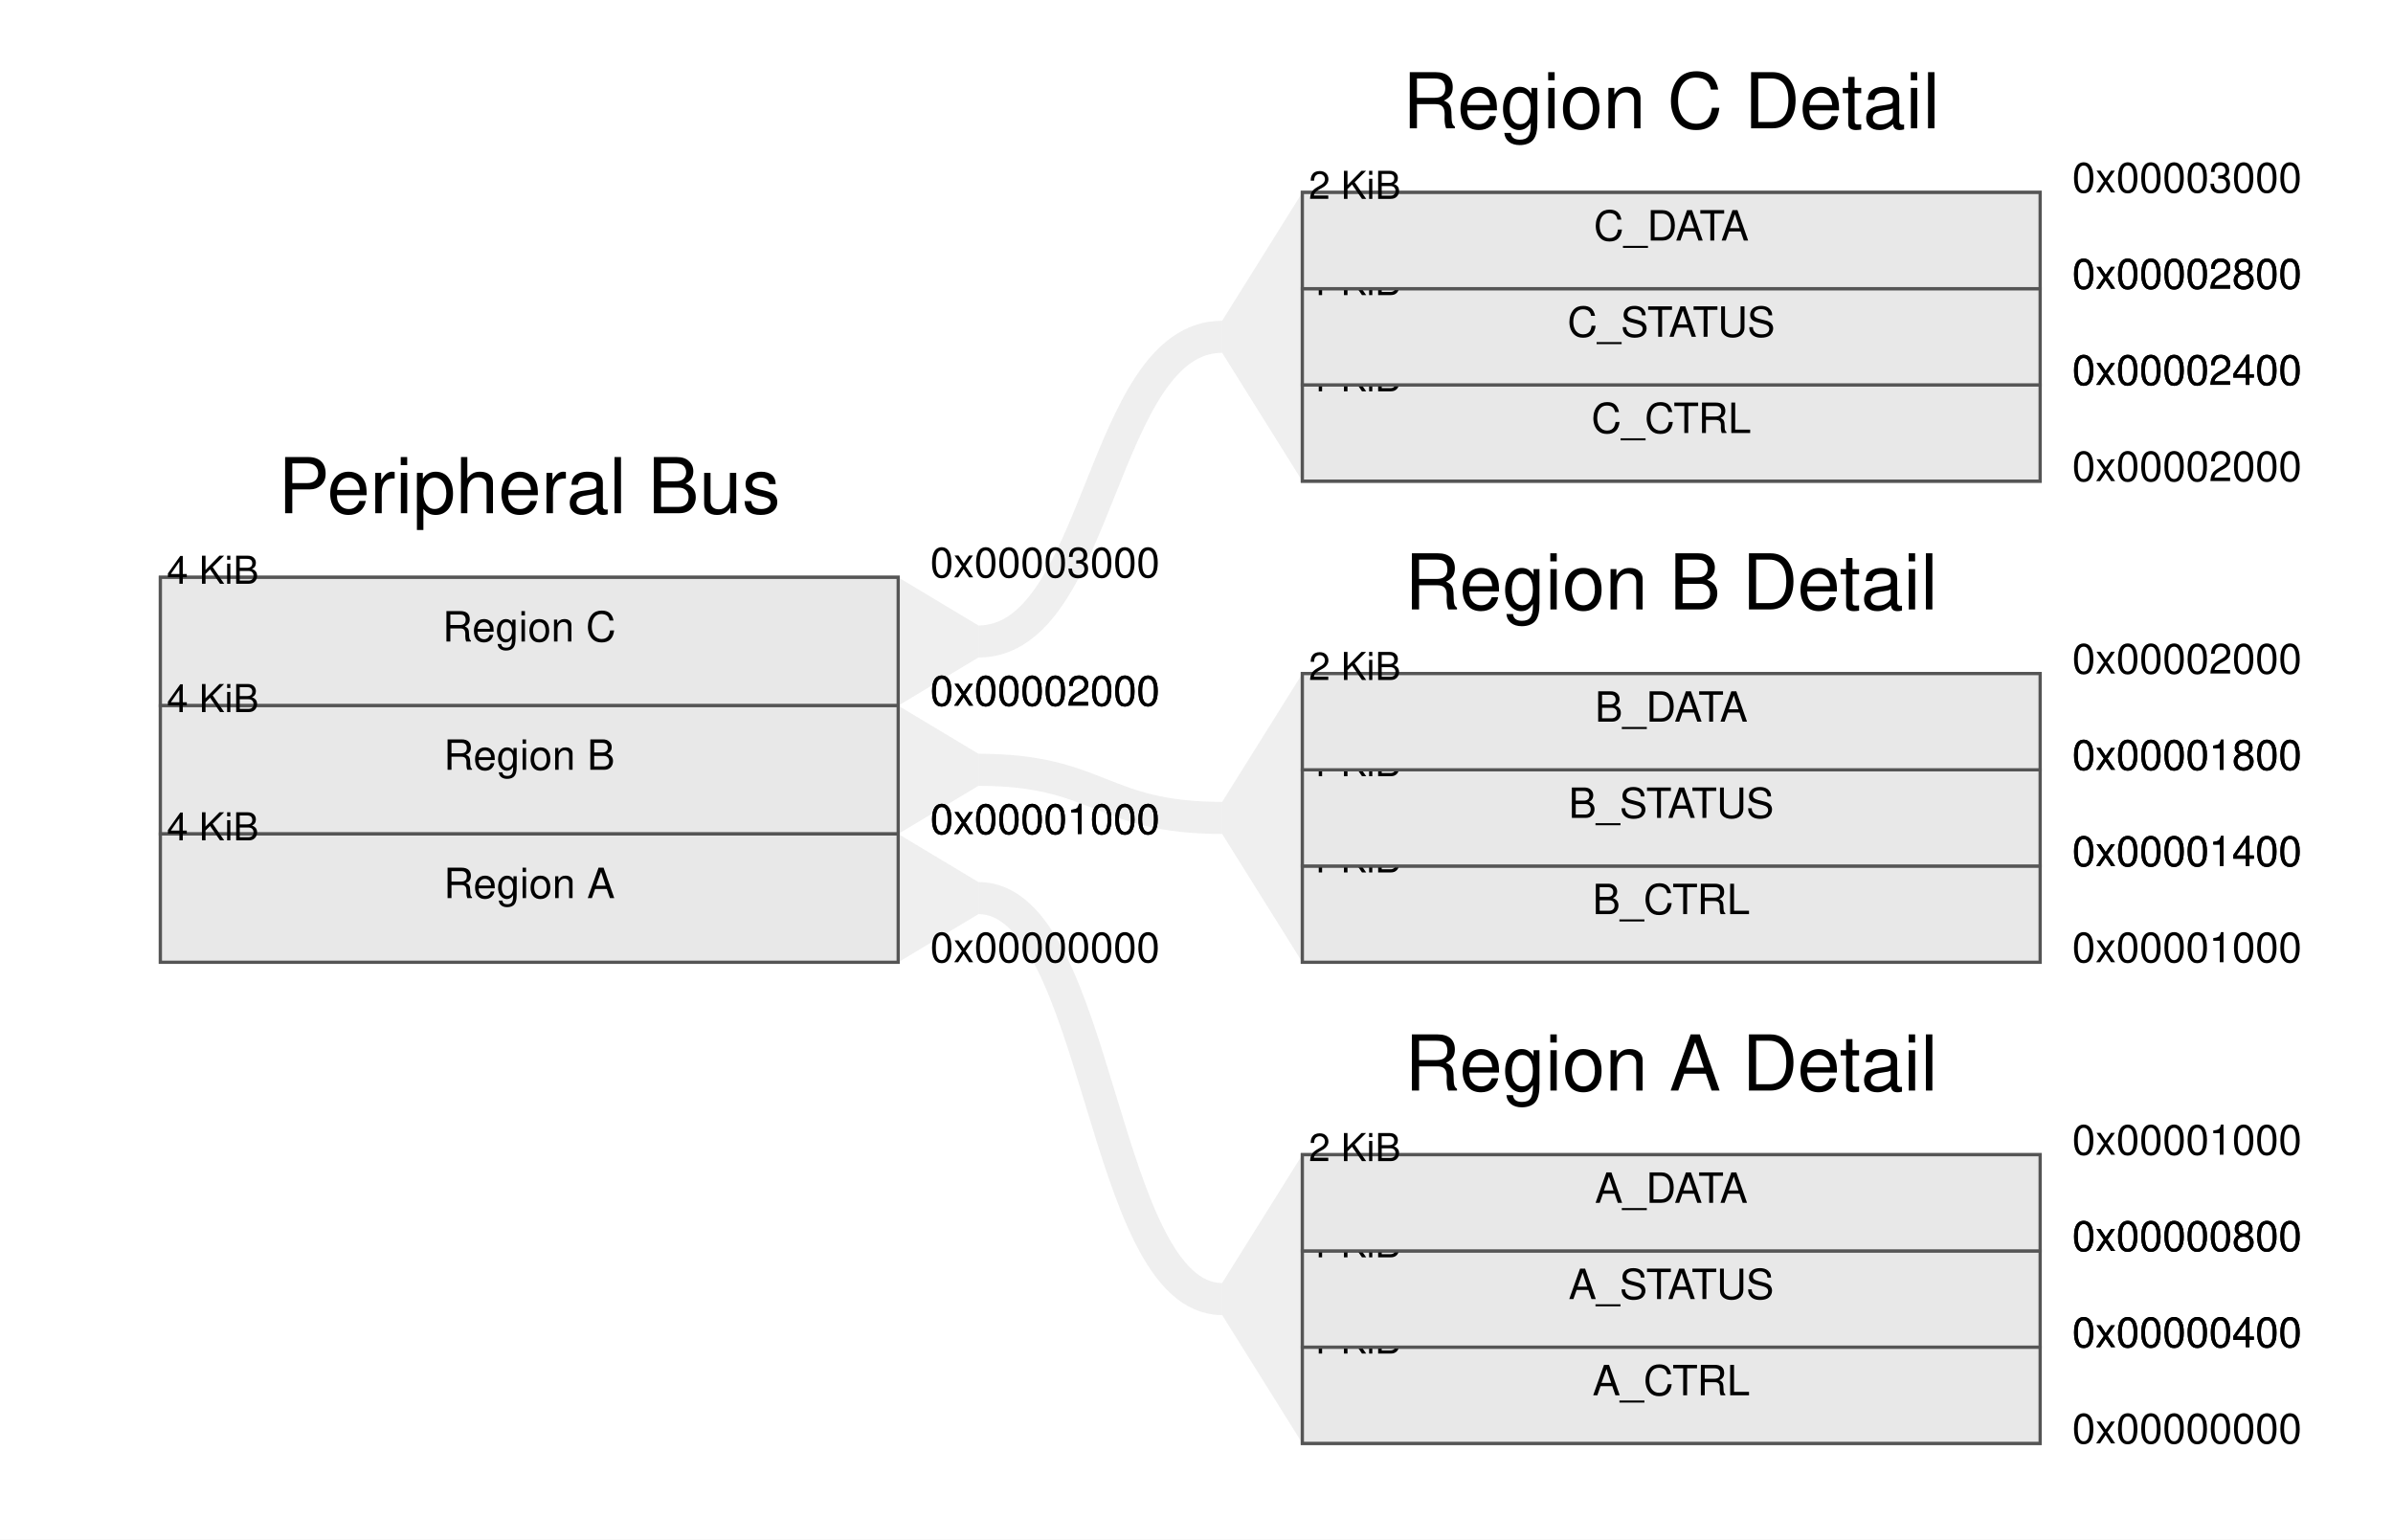
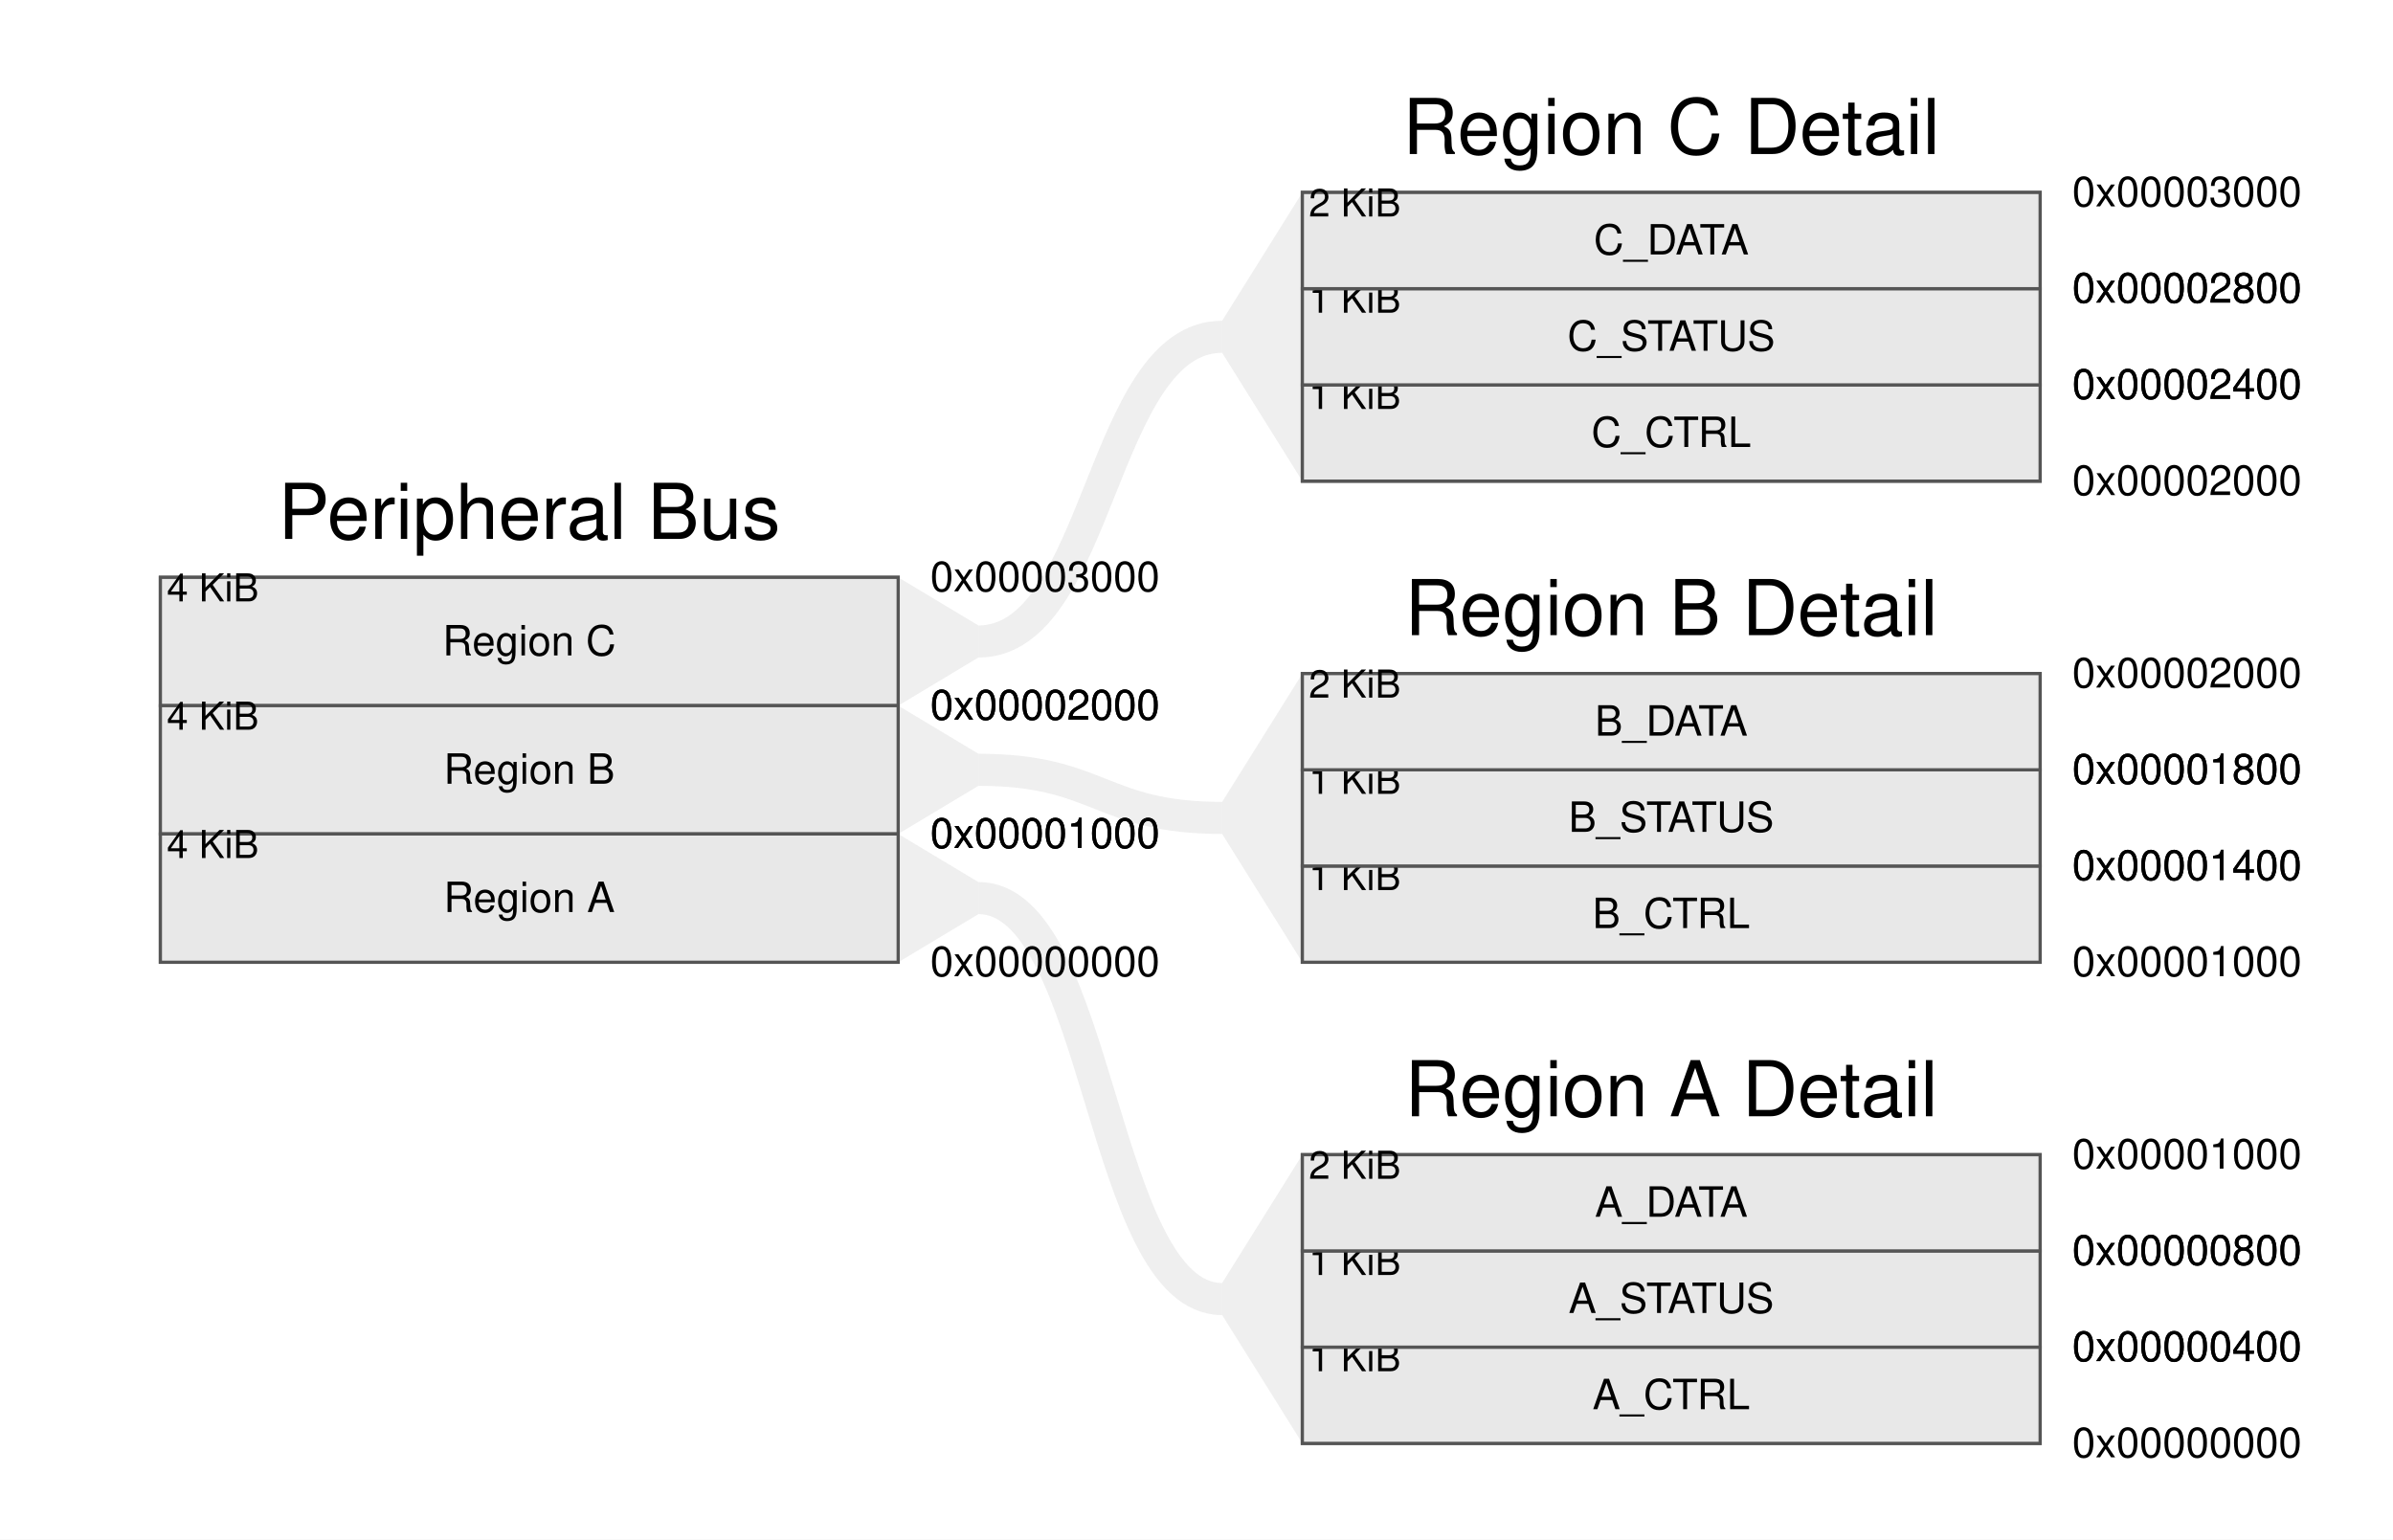
<svg xmlns="http://www.w3.org/2000/svg" width="746" height="480" viewBox="0 0 746 480">
  <rect x="0" y="0" width="746" height="480" fill="#ffffff" />
  <g>
    <g>
      <path d="M 280.0,220.0 L 305.0,205.0 L 305.0,195.0 L 280.0,180.0 Z" fill="#e8e8e8" stroke="none" opacity="0.7" />
      <path d="M 381.0,110.0 L 406.0,150.0 L 406.0,60.0 L 381.0,100.0 Z" fill="#e8e8e8" stroke="none" opacity="0.7" />
      <path d="M 305.0,200.0 C 343.0,200.0 343.0,105.0 381.0,105.0" fill="none" stroke="#e8e8e8" stroke-width="10" stroke-linecap="butt" opacity="0.7" />
    </g>
    <g>
      <path d="M 280.0,260.0 L 305.0,245.0 L 305.0,235.0 L 280.0,220.0 Z" fill="#e8e8e8" stroke="none" opacity="0.7" />
      <path d="M 381.0,260.0 L 406.0,300.0 L 406.0,210.0 L 381.0,250.0 Z" fill="#e8e8e8" stroke="none" opacity="0.7" />
      <path d="M 305.0,240.0 C 343.0,240.0 343.0,255.0 381.0,255.0" fill="none" stroke="#e8e8e8" stroke-width="10" stroke-linecap="butt" opacity="0.7" />
    </g>
    <g>
      <path d="M 280.0,300.0 L 305.0,285.0 L 305.0,275.0 L 280.0,260.0 Z" fill="#e8e8e8" stroke="none" opacity="0.7" />
      <path d="M 381.0,410.0 L 406.0,450.0 L 406.0,360.0 L 381.0,400.0 Z" fill="#e8e8e8" stroke="none" opacity="0.7" />
      <path d="M 305.0,280.0 C 343.0,280.0 343.0,405.0 381.0,405.0" fill="none" stroke="#e8e8e8" stroke-width="10" stroke-linecap="butt" opacity="0.7" />
    </g>
  </g>
  <g>
-     <text x="115.0" y="-20" stroke="none" fill="#000000" stroke-width="0" font-size="24px" font-weight="normal" font-family="Helvetica" text-anchor="middle" alignment-baseline="middle" transform="translate(50.0,180.0)">Peripheral Bus</text>
+     <text x="115.0" y="-20" stroke="none" fill="#000000" stroke-width="0" font-size="24px" font-weight="normal" font-family="Helvetica" text-anchor="middle" dominant-baseline="middle" transform="translate(50.0,180.0)">Peripheral Bus</text>
    <g transform="translate(50.0,180.0)">
      <rect x="0" y="0" width="230.0" height="120.0" fill="#ffffff" stroke="#555555" stroke-width="1" />
      <rect x="0" y="0.0" width="230.0" height="40.0" fill="#e8e8e8" stroke="#555555" stroke-width="1" />
-       <text x="115.0" y="20.0" stroke="none" fill="#000000" stroke-width="0" font-size="13" font-weight="normal" font-family="Helvetica" text-anchor="middle" alignment-baseline="middle">Region C</text>
-       <text x="240.0" y="40.0" stroke="none" fill="#000000" stroke-width="0" font-size="13" font-weight="normal" font-family="Helvetica" text-anchor="start" alignment-baseline="middle">0x00002000</text>
-       <text x="240.0" y="0.0" stroke="none" fill="#000000" stroke-width="0" font-size="13" font-weight="normal" font-family="Helvetica" text-anchor="start" alignment-baseline="middle">0x00003000</text>
-       <text x="2" y="2.0" stroke="none" fill="#000000" stroke-width="0" font-size="12px" font-weight="normal" font-family="Helvetica" text-anchor="start" alignment-baseline="hanging">4 KiB</text>
+       <text x="115.0" y="20.0" stroke="none" fill="#000000" stroke-width="0" font-size="13" font-weight="normal" font-family="Helvetica" text-anchor="middle" dominant-baseline="middle">Region C</text>
+       <text x="240.0" y="40.0" stroke="none" fill="#000000" stroke-width="0" font-size="13" font-weight="normal" font-family="Helvetica" text-anchor="start" dominant-baseline="middle">0x00002000</text>
+       <text x="240.0" y="0.0" stroke="none" fill="#000000" stroke-width="0" font-size="13" font-weight="normal" font-family="Helvetica" text-anchor="start" dominant-baseline="middle">0x00003000</text>
+       <text x="2" y="2.0" stroke="none" fill="#000000" stroke-width="0" font-size="12px" font-weight="normal" font-family="Helvetica" text-anchor="start" dominant-baseline="hanging">4 KiB</text>
      <rect x="0" y="40.0" width="230.0" height="40.0" fill="#e8e8e8" stroke="#555555" stroke-width="1" />
-       <text x="115.0" y="60.0" stroke="none" fill="#000000" stroke-width="0" font-size="13" font-weight="normal" font-family="Helvetica" text-anchor="middle" alignment-baseline="middle">Region B</text>
-       <text x="240.0" y="80.0" stroke="none" fill="#000000" stroke-width="0" font-size="13" font-weight="normal" font-family="Helvetica" text-anchor="start" alignment-baseline="middle">0x00001000</text>
-       <text x="240.0" y="40.0" stroke="none" fill="#000000" stroke-width="0" font-size="13" font-weight="normal" font-family="Helvetica" text-anchor="start" alignment-baseline="middle">0x00002000</text>
-       <text x="2" y="42.0" stroke="none" fill="#000000" stroke-width="0" font-size="12px" font-weight="normal" font-family="Helvetica" text-anchor="start" alignment-baseline="hanging">4 KiB</text>
+       <text x="115.0" y="60.0" stroke="none" fill="#000000" stroke-width="0" font-size="13" font-weight="normal" font-family="Helvetica" text-anchor="middle" dominant-baseline="middle">Region B</text>
+       <text x="240.0" y="80.0" stroke="none" fill="#000000" stroke-width="0" font-size="13" font-weight="normal" font-family="Helvetica" text-anchor="start" dominant-baseline="middle">0x00001000</text>
+       <text x="240.0" y="40.0" stroke="none" fill="#000000" stroke-width="0" font-size="13" font-weight="normal" font-family="Helvetica" text-anchor="start" dominant-baseline="middle">0x00002000</text>
+       <text x="2" y="42.0" stroke="none" fill="#000000" stroke-width="0" font-size="12px" font-weight="normal" font-family="Helvetica" text-anchor="start" dominant-baseline="hanging">4 KiB</text>
      <rect x="0" y="80.0" width="230.0" height="40.0" fill="#e8e8e8" stroke="#555555" stroke-width="1" />
-       <text x="115.0" y="100.0" stroke="none" fill="#000000" stroke-width="0" font-size="13" font-weight="normal" font-family="Helvetica" text-anchor="middle" alignment-baseline="middle">Region A</text>
-       <text x="240.0" y="120.0" stroke="none" fill="#000000" stroke-width="0" font-size="13" font-weight="normal" font-family="Helvetica" text-anchor="start" alignment-baseline="middle">0x00000000</text>
-       <text x="240.0" y="80.0" stroke="none" fill="#000000" stroke-width="0" font-size="13" font-weight="normal" font-family="Helvetica" text-anchor="start" alignment-baseline="middle">0x00001000</text>
-       <text x="2" y="82.0" stroke="none" fill="#000000" stroke-width="0" font-size="12px" font-weight="normal" font-family="Helvetica" text-anchor="start" alignment-baseline="hanging">4 KiB</text>
+       <text x="115.0" y="100.0" stroke="none" fill="#000000" stroke-width="0" font-size="13" font-weight="normal" font-family="Helvetica" text-anchor="middle" dominant-baseline="middle">Region A</text>
+       <text x="240.0" y="120.0" stroke="none" fill="#000000" stroke-width="0" font-size="13" font-weight="normal" font-family="Helvetica" text-anchor="start" dominant-baseline="middle">0x00000000</text>
+       <text x="240.0" y="80.0" stroke="none" fill="#000000" stroke-width="0" font-size="13" font-weight="normal" font-family="Helvetica" text-anchor="start" dominant-baseline="middle">0x00001000</text>
+       <text x="2" y="82.0" stroke="none" fill="#000000" stroke-width="0" font-size="12px" font-weight="normal" font-family="Helvetica" text-anchor="start" dominant-baseline="hanging">4 KiB</text>
    </g>
  </g>
  <g>
-     <text x="115.0" y="-20" stroke="none" fill="#000000" stroke-width="0" font-size="24px" font-weight="normal" font-family="Helvetica" text-anchor="middle" alignment-baseline="middle" transform="translate(406.0,60.0)">Region C Detail</text>
+     <text x="115.0" y="-20" stroke="none" fill="#000000" stroke-width="0" font-size="24px" font-weight="normal" font-family="Helvetica" text-anchor="middle" dominant-baseline="middle" transform="translate(406.0,60.0)">Region C Detail</text>
    <g transform="translate(406.0,60.0)">
      <rect x="0" y="0" width="230.0" height="90.0" fill="#ffffff" stroke="#555555" stroke-width="1" />
      <rect x="0" y="60.0" width="230.0" height="30.0" fill="#e8e8e8" stroke="#555555" stroke-width="1" />
-       <text x="115.0" y="75.0" stroke="none" fill="#000000" stroke-width="0" font-size="13" font-weight="normal" font-family="Helvetica" text-anchor="middle" alignment-baseline="middle">C_CTRL</text>
-       <text x="240.0" y="90.0" stroke="none" fill="#000000" stroke-width="0" font-size="13" font-weight="normal" font-family="Helvetica" text-anchor="start" alignment-baseline="middle">0x00002000</text>
-       <text x="240.0" y="60.0" stroke="none" fill="#000000" stroke-width="0" font-size="13" font-weight="normal" font-family="Helvetica" text-anchor="start" alignment-baseline="middle">0x00002400</text>
-       <text x="2" y="62.0" stroke="none" fill="#000000" stroke-width="0" font-size="12px" font-weight="normal" font-family="Helvetica" text-anchor="start" alignment-baseline="hanging">1 KiB</text>
+       <text x="115.0" y="75.0" stroke="none" fill="#000000" stroke-width="0" font-size="13" font-weight="normal" font-family="Helvetica" text-anchor="middle" dominant-baseline="middle">C_CTRL</text>
+       <text x="240.0" y="90.0" stroke="none" fill="#000000" stroke-width="0" font-size="13" font-weight="normal" font-family="Helvetica" text-anchor="start" dominant-baseline="middle">0x00002000</text>
+       <text x="240.0" y="60.0" stroke="none" fill="#000000" stroke-width="0" font-size="13" font-weight="normal" font-family="Helvetica" text-anchor="start" dominant-baseline="middle">0x00002400</text>
+       <text x="2" y="62.0" stroke="none" fill="#000000" stroke-width="0" font-size="12px" font-weight="normal" font-family="Helvetica" text-anchor="start" dominant-baseline="hanging">1 KiB</text>
      <rect x="0" y="30.0" width="230.0" height="30.0" fill="#e8e8e8" stroke="#555555" stroke-width="1" />
-       <text x="115.0" y="45.0" stroke="none" fill="#000000" stroke-width="0" font-size="13" font-weight="normal" font-family="Helvetica" text-anchor="middle" alignment-baseline="middle">C_STATUS</text>
-       <text x="240.0" y="60.0" stroke="none" fill="#000000" stroke-width="0" font-size="13" font-weight="normal" font-family="Helvetica" text-anchor="start" alignment-baseline="middle">0x00002400</text>
-       <text x="240.0" y="30.0" stroke="none" fill="#000000" stroke-width="0" font-size="13" font-weight="normal" font-family="Helvetica" text-anchor="start" alignment-baseline="middle">0x00002800</text>
-       <text x="2" y="32.0" stroke="none" fill="#000000" stroke-width="0" font-size="12px" font-weight="normal" font-family="Helvetica" text-anchor="start" alignment-baseline="hanging">1 KiB</text>
+       <text x="115.0" y="45.0" stroke="none" fill="#000000" stroke-width="0" font-size="13" font-weight="normal" font-family="Helvetica" text-anchor="middle" dominant-baseline="middle">C_STATUS</text>
+       <text x="240.0" y="60.0" stroke="none" fill="#000000" stroke-width="0" font-size="13" font-weight="normal" font-family="Helvetica" text-anchor="start" dominant-baseline="middle">0x00002400</text>
+       <text x="240.0" y="30.0" stroke="none" fill="#000000" stroke-width="0" font-size="13" font-weight="normal" font-family="Helvetica" text-anchor="start" dominant-baseline="middle">0x00002800</text>
+       <text x="2" y="32.0" stroke="none" fill="#000000" stroke-width="0" font-size="12px" font-weight="normal" font-family="Helvetica" text-anchor="start" dominant-baseline="hanging">1 KiB</text>
      <rect x="0" y="0.0" width="230.0" height="30.0" fill="#e8e8e8" stroke="#555555" stroke-width="1" />
-       <text x="115.0" y="15.0" stroke="none" fill="#000000" stroke-width="0" font-size="13" font-weight="normal" font-family="Helvetica" text-anchor="middle" alignment-baseline="middle">C_DATA</text>
-       <text x="240.0" y="30.0" stroke="none" fill="#000000" stroke-width="0" font-size="13" font-weight="normal" font-family="Helvetica" text-anchor="start" alignment-baseline="middle">0x00002800</text>
-       <text x="240.0" y="0.0" stroke="none" fill="#000000" stroke-width="0" font-size="13" font-weight="normal" font-family="Helvetica" text-anchor="start" alignment-baseline="middle">0x00003000</text>
-       <text x="2" y="2.0" stroke="none" fill="#000000" stroke-width="0" font-size="12px" font-weight="normal" font-family="Helvetica" text-anchor="start" alignment-baseline="hanging">2 KiB</text>
+       <text x="115.0" y="15.0" stroke="none" fill="#000000" stroke-width="0" font-size="13" font-weight="normal" font-family="Helvetica" text-anchor="middle" dominant-baseline="middle">C_DATA</text>
+       <text x="240.0" y="30.0" stroke="none" fill="#000000" stroke-width="0" font-size="13" font-weight="normal" font-family="Helvetica" text-anchor="start" dominant-baseline="middle">0x00002800</text>
+       <text x="240.0" y="0.0" stroke="none" fill="#000000" stroke-width="0" font-size="13" font-weight="normal" font-family="Helvetica" text-anchor="start" dominant-baseline="middle">0x00003000</text>
+       <text x="2" y="2.0" stroke="none" fill="#000000" stroke-width="0" font-size="12px" font-weight="normal" font-family="Helvetica" text-anchor="start" dominant-baseline="hanging">2 KiB</text>
    </g>
  </g>
  <g>
-     <text x="115.0" y="-20" stroke="none" fill="#000000" stroke-width="0" font-size="24px" font-weight="normal" font-family="Helvetica" text-anchor="middle" alignment-baseline="middle" transform="translate(406.0,210.0)">Region B Detail</text>
+     <text x="115.0" y="-20" stroke="none" fill="#000000" stroke-width="0" font-size="24px" font-weight="normal" font-family="Helvetica" text-anchor="middle" dominant-baseline="middle" transform="translate(406.0,210.0)">Region B Detail</text>
    <g transform="translate(406.0,210.0)">
      <rect x="0" y="0" width="230.0" height="90.0" fill="#ffffff" stroke="#555555" stroke-width="1" />
      <rect x="0" y="60.0" width="230.0" height="30.0" fill="#e8e8e8" stroke="#555555" stroke-width="1" />
-       <text x="115.0" y="75.0" stroke="none" fill="#000000" stroke-width="0" font-size="13" font-weight="normal" font-family="Helvetica" text-anchor="middle" alignment-baseline="middle">B_CTRL</text>
-       <text x="240.0" y="90.0" stroke="none" fill="#000000" stroke-width="0" font-size="13" font-weight="normal" font-family="Helvetica" text-anchor="start" alignment-baseline="middle">0x00001000</text>
-       <text x="240.0" y="60.0" stroke="none" fill="#000000" stroke-width="0" font-size="13" font-weight="normal" font-family="Helvetica" text-anchor="start" alignment-baseline="middle">0x00001400</text>
-       <text x="2" y="62.0" stroke="none" fill="#000000" stroke-width="0" font-size="12px" font-weight="normal" font-family="Helvetica" text-anchor="start" alignment-baseline="hanging">1 KiB</text>
+       <text x="115.0" y="75.0" stroke="none" fill="#000000" stroke-width="0" font-size="13" font-weight="normal" font-family="Helvetica" text-anchor="middle" dominant-baseline="middle">B_CTRL</text>
+       <text x="240.0" y="90.0" stroke="none" fill="#000000" stroke-width="0" font-size="13" font-weight="normal" font-family="Helvetica" text-anchor="start" dominant-baseline="middle">0x00001000</text>
+       <text x="240.0" y="60.0" stroke="none" fill="#000000" stroke-width="0" font-size="13" font-weight="normal" font-family="Helvetica" text-anchor="start" dominant-baseline="middle">0x00001400</text>
+       <text x="2" y="62.0" stroke="none" fill="#000000" stroke-width="0" font-size="12px" font-weight="normal" font-family="Helvetica" text-anchor="start" dominant-baseline="hanging">1 KiB</text>
      <rect x="0" y="30.0" width="230.0" height="30.0" fill="#e8e8e8" stroke="#555555" stroke-width="1" />
-       <text x="115.0" y="45.0" stroke="none" fill="#000000" stroke-width="0" font-size="13" font-weight="normal" font-family="Helvetica" text-anchor="middle" alignment-baseline="middle">B_STATUS</text>
-       <text x="240.0" y="60.0" stroke="none" fill="#000000" stroke-width="0" font-size="13" font-weight="normal" font-family="Helvetica" text-anchor="start" alignment-baseline="middle">0x00001400</text>
-       <text x="240.0" y="30.0" stroke="none" fill="#000000" stroke-width="0" font-size="13" font-weight="normal" font-family="Helvetica" text-anchor="start" alignment-baseline="middle">0x00001800</text>
-       <text x="2" y="32.0" stroke="none" fill="#000000" stroke-width="0" font-size="12px" font-weight="normal" font-family="Helvetica" text-anchor="start" alignment-baseline="hanging">1 KiB</text>
+       <text x="115.0" y="45.0" stroke="none" fill="#000000" stroke-width="0" font-size="13" font-weight="normal" font-family="Helvetica" text-anchor="middle" dominant-baseline="middle">B_STATUS</text>
+       <text x="240.0" y="60.0" stroke="none" fill="#000000" stroke-width="0" font-size="13" font-weight="normal" font-family="Helvetica" text-anchor="start" dominant-baseline="middle">0x00001400</text>
+       <text x="240.0" y="30.0" stroke="none" fill="#000000" stroke-width="0" font-size="13" font-weight="normal" font-family="Helvetica" text-anchor="start" dominant-baseline="middle">0x00001800</text>
+       <text x="2" y="32.0" stroke="none" fill="#000000" stroke-width="0" font-size="12px" font-weight="normal" font-family="Helvetica" text-anchor="start" dominant-baseline="hanging">1 KiB</text>
      <rect x="0" y="0.0" width="230.0" height="30.0" fill="#e8e8e8" stroke="#555555" stroke-width="1" />
-       <text x="115.0" y="15.0" stroke="none" fill="#000000" stroke-width="0" font-size="13" font-weight="normal" font-family="Helvetica" text-anchor="middle" alignment-baseline="middle">B_DATA</text>
-       <text x="240.0" y="30.0" stroke="none" fill="#000000" stroke-width="0" font-size="13" font-weight="normal" font-family="Helvetica" text-anchor="start" alignment-baseline="middle">0x00001800</text>
-       <text x="240.0" y="0.0" stroke="none" fill="#000000" stroke-width="0" font-size="13" font-weight="normal" font-family="Helvetica" text-anchor="start" alignment-baseline="middle">0x00002000</text>
-       <text x="2" y="2.0" stroke="none" fill="#000000" stroke-width="0" font-size="12px" font-weight="normal" font-family="Helvetica" text-anchor="start" alignment-baseline="hanging">2 KiB</text>
+       <text x="115.0" y="15.0" stroke="none" fill="#000000" stroke-width="0" font-size="13" font-weight="normal" font-family="Helvetica" text-anchor="middle" dominant-baseline="middle">B_DATA</text>
+       <text x="240.0" y="30.0" stroke="none" fill="#000000" stroke-width="0" font-size="13" font-weight="normal" font-family="Helvetica" text-anchor="start" dominant-baseline="middle">0x00001800</text>
+       <text x="240.0" y="0.0" stroke="none" fill="#000000" stroke-width="0" font-size="13" font-weight="normal" font-family="Helvetica" text-anchor="start" dominant-baseline="middle">0x00002000</text>
+       <text x="2" y="2.0" stroke="none" fill="#000000" stroke-width="0" font-size="12px" font-weight="normal" font-family="Helvetica" text-anchor="start" dominant-baseline="hanging">2 KiB</text>
    </g>
  </g>
  <g>
-     <text x="115.0" y="-20" stroke="none" fill="#000000" stroke-width="0" font-size="24px" font-weight="normal" font-family="Helvetica" text-anchor="middle" alignment-baseline="middle" transform="translate(406.0,360.0)">Region A Detail</text>
+     <text x="115.0" y="-20" stroke="none" fill="#000000" stroke-width="0" font-size="24px" font-weight="normal" font-family="Helvetica" text-anchor="middle" dominant-baseline="middle" transform="translate(406.0,360.0)">Region A Detail</text>
    <g transform="translate(406.0,360.0)">
      <rect x="0" y="0" width="230.0" height="90.0" fill="#ffffff" stroke="#555555" stroke-width="1" />
      <rect x="0" y="60.0" width="230.0" height="30.0" fill="#e8e8e8" stroke="#555555" stroke-width="1" />
-       <text x="115.0" y="75.0" stroke="none" fill="#000000" stroke-width="0" font-size="13" font-weight="normal" font-family="Helvetica" text-anchor="middle" alignment-baseline="middle">A_CTRL</text>
-       <text x="240.0" y="90.0" stroke="none" fill="#000000" stroke-width="0" font-size="13" font-weight="normal" font-family="Helvetica" text-anchor="start" alignment-baseline="middle">0x00000000</text>
-       <text x="240.0" y="60.0" stroke="none" fill="#000000" stroke-width="0" font-size="13" font-weight="normal" font-family="Helvetica" text-anchor="start" alignment-baseline="middle">0x00000400</text>
-       <text x="2" y="62.0" stroke="none" fill="#000000" stroke-width="0" font-size="12px" font-weight="normal" font-family="Helvetica" text-anchor="start" alignment-baseline="hanging">1 KiB</text>
+       <text x="115.0" y="75.0" stroke="none" fill="#000000" stroke-width="0" font-size="13" font-weight="normal" font-family="Helvetica" text-anchor="middle" dominant-baseline="middle">A_CTRL</text>
+       <text x="240.0" y="90.0" stroke="none" fill="#000000" stroke-width="0" font-size="13" font-weight="normal" font-family="Helvetica" text-anchor="start" dominant-baseline="middle">0x00000000</text>
+       <text x="240.0" y="60.0" stroke="none" fill="#000000" stroke-width="0" font-size="13" font-weight="normal" font-family="Helvetica" text-anchor="start" dominant-baseline="middle">0x00000400</text>
+       <text x="2" y="62.0" stroke="none" fill="#000000" stroke-width="0" font-size="12px" font-weight="normal" font-family="Helvetica" text-anchor="start" dominant-baseline="hanging">1 KiB</text>
      <rect x="0" y="30.0" width="230.0" height="30.0" fill="#e8e8e8" stroke="#555555" stroke-width="1" />
-       <text x="115.0" y="45.0" stroke="none" fill="#000000" stroke-width="0" font-size="13" font-weight="normal" font-family="Helvetica" text-anchor="middle" alignment-baseline="middle">A_STATUS</text>
-       <text x="240.0" y="60.0" stroke="none" fill="#000000" stroke-width="0" font-size="13" font-weight="normal" font-family="Helvetica" text-anchor="start" alignment-baseline="middle">0x00000400</text>
-       <text x="240.0" y="30.0" stroke="none" fill="#000000" stroke-width="0" font-size="13" font-weight="normal" font-family="Helvetica" text-anchor="start" alignment-baseline="middle">0x00000800</text>
-       <text x="2" y="32.0" stroke="none" fill="#000000" stroke-width="0" font-size="12px" font-weight="normal" font-family="Helvetica" text-anchor="start" alignment-baseline="hanging">1 KiB</text>
+       <text x="115.0" y="45.0" stroke="none" fill="#000000" stroke-width="0" font-size="13" font-weight="normal" font-family="Helvetica" text-anchor="middle" dominant-baseline="middle">A_STATUS</text>
+       <text x="240.0" y="60.0" stroke="none" fill="#000000" stroke-width="0" font-size="13" font-weight="normal" font-family="Helvetica" text-anchor="start" dominant-baseline="middle">0x00000400</text>
+       <text x="240.0" y="30.0" stroke="none" fill="#000000" stroke-width="0" font-size="13" font-weight="normal" font-family="Helvetica" text-anchor="start" dominant-baseline="middle">0x00000800</text>
+       <text x="2" y="32.0" stroke="none" fill="#000000" stroke-width="0" font-size="12px" font-weight="normal" font-family="Helvetica" text-anchor="start" dominant-baseline="hanging">1 KiB</text>
      <rect x="0" y="0.0" width="230.0" height="30.0" fill="#e8e8e8" stroke="#555555" stroke-width="1" />
-       <text x="115.0" y="15.0" stroke="none" fill="#000000" stroke-width="0" font-size="13" font-weight="normal" font-family="Helvetica" text-anchor="middle" alignment-baseline="middle">A_DATA</text>
-       <text x="240.0" y="30.0" stroke="none" fill="#000000" stroke-width="0" font-size="13" font-weight="normal" font-family="Helvetica" text-anchor="start" alignment-baseline="middle">0x00000800</text>
-       <text x="240.0" y="0.0" stroke="none" fill="#000000" stroke-width="0" font-size="13" font-weight="normal" font-family="Helvetica" text-anchor="start" alignment-baseline="middle">0x00001000</text>
-       <text x="2" y="2.0" stroke="none" fill="#000000" stroke-width="0" font-size="12px" font-weight="normal" font-family="Helvetica" text-anchor="start" alignment-baseline="hanging">2 KiB</text>
+       <text x="115.0" y="15.0" stroke="none" fill="#000000" stroke-width="0" font-size="13" font-weight="normal" font-family="Helvetica" text-anchor="middle" dominant-baseline="middle">A_DATA</text>
+       <text x="240.0" y="30.0" stroke="none" fill="#000000" stroke-width="0" font-size="13" font-weight="normal" font-family="Helvetica" text-anchor="start" dominant-baseline="middle">0x00000800</text>
+       <text x="240.0" y="0.0" stroke="none" fill="#000000" stroke-width="0" font-size="13" font-weight="normal" font-family="Helvetica" text-anchor="start" dominant-baseline="middle">0x00001000</text>
+       <text x="2" y="2.0" stroke="none" fill="#000000" stroke-width="0" font-size="12px" font-weight="normal" font-family="Helvetica" text-anchor="start" dominant-baseline="hanging">2 KiB</text>
    </g>
  </g>
  <g>
    <g transform="translate(50.0,180.0)" />
    <g transform="translate(406.0,60.0)" />
    <g transform="translate(406.0,210.0)" />
    <g transform="translate(406.0,360.0)" />
  </g>
  <g>
    <g transform="translate(50.0,180.0)">
      <g />
      <g />
      <g />
    </g>
    <g transform="translate(406.0,60.0)">
      <g />
      <g />
      <g />
    </g>
    <g transform="translate(406.0,210.0)">
      <g />
      <g />
      <g />
    </g>
    <g transform="translate(406.0,360.0)">
      <g />
      <g />
      <g />
    </g>
  </g>
</svg>
